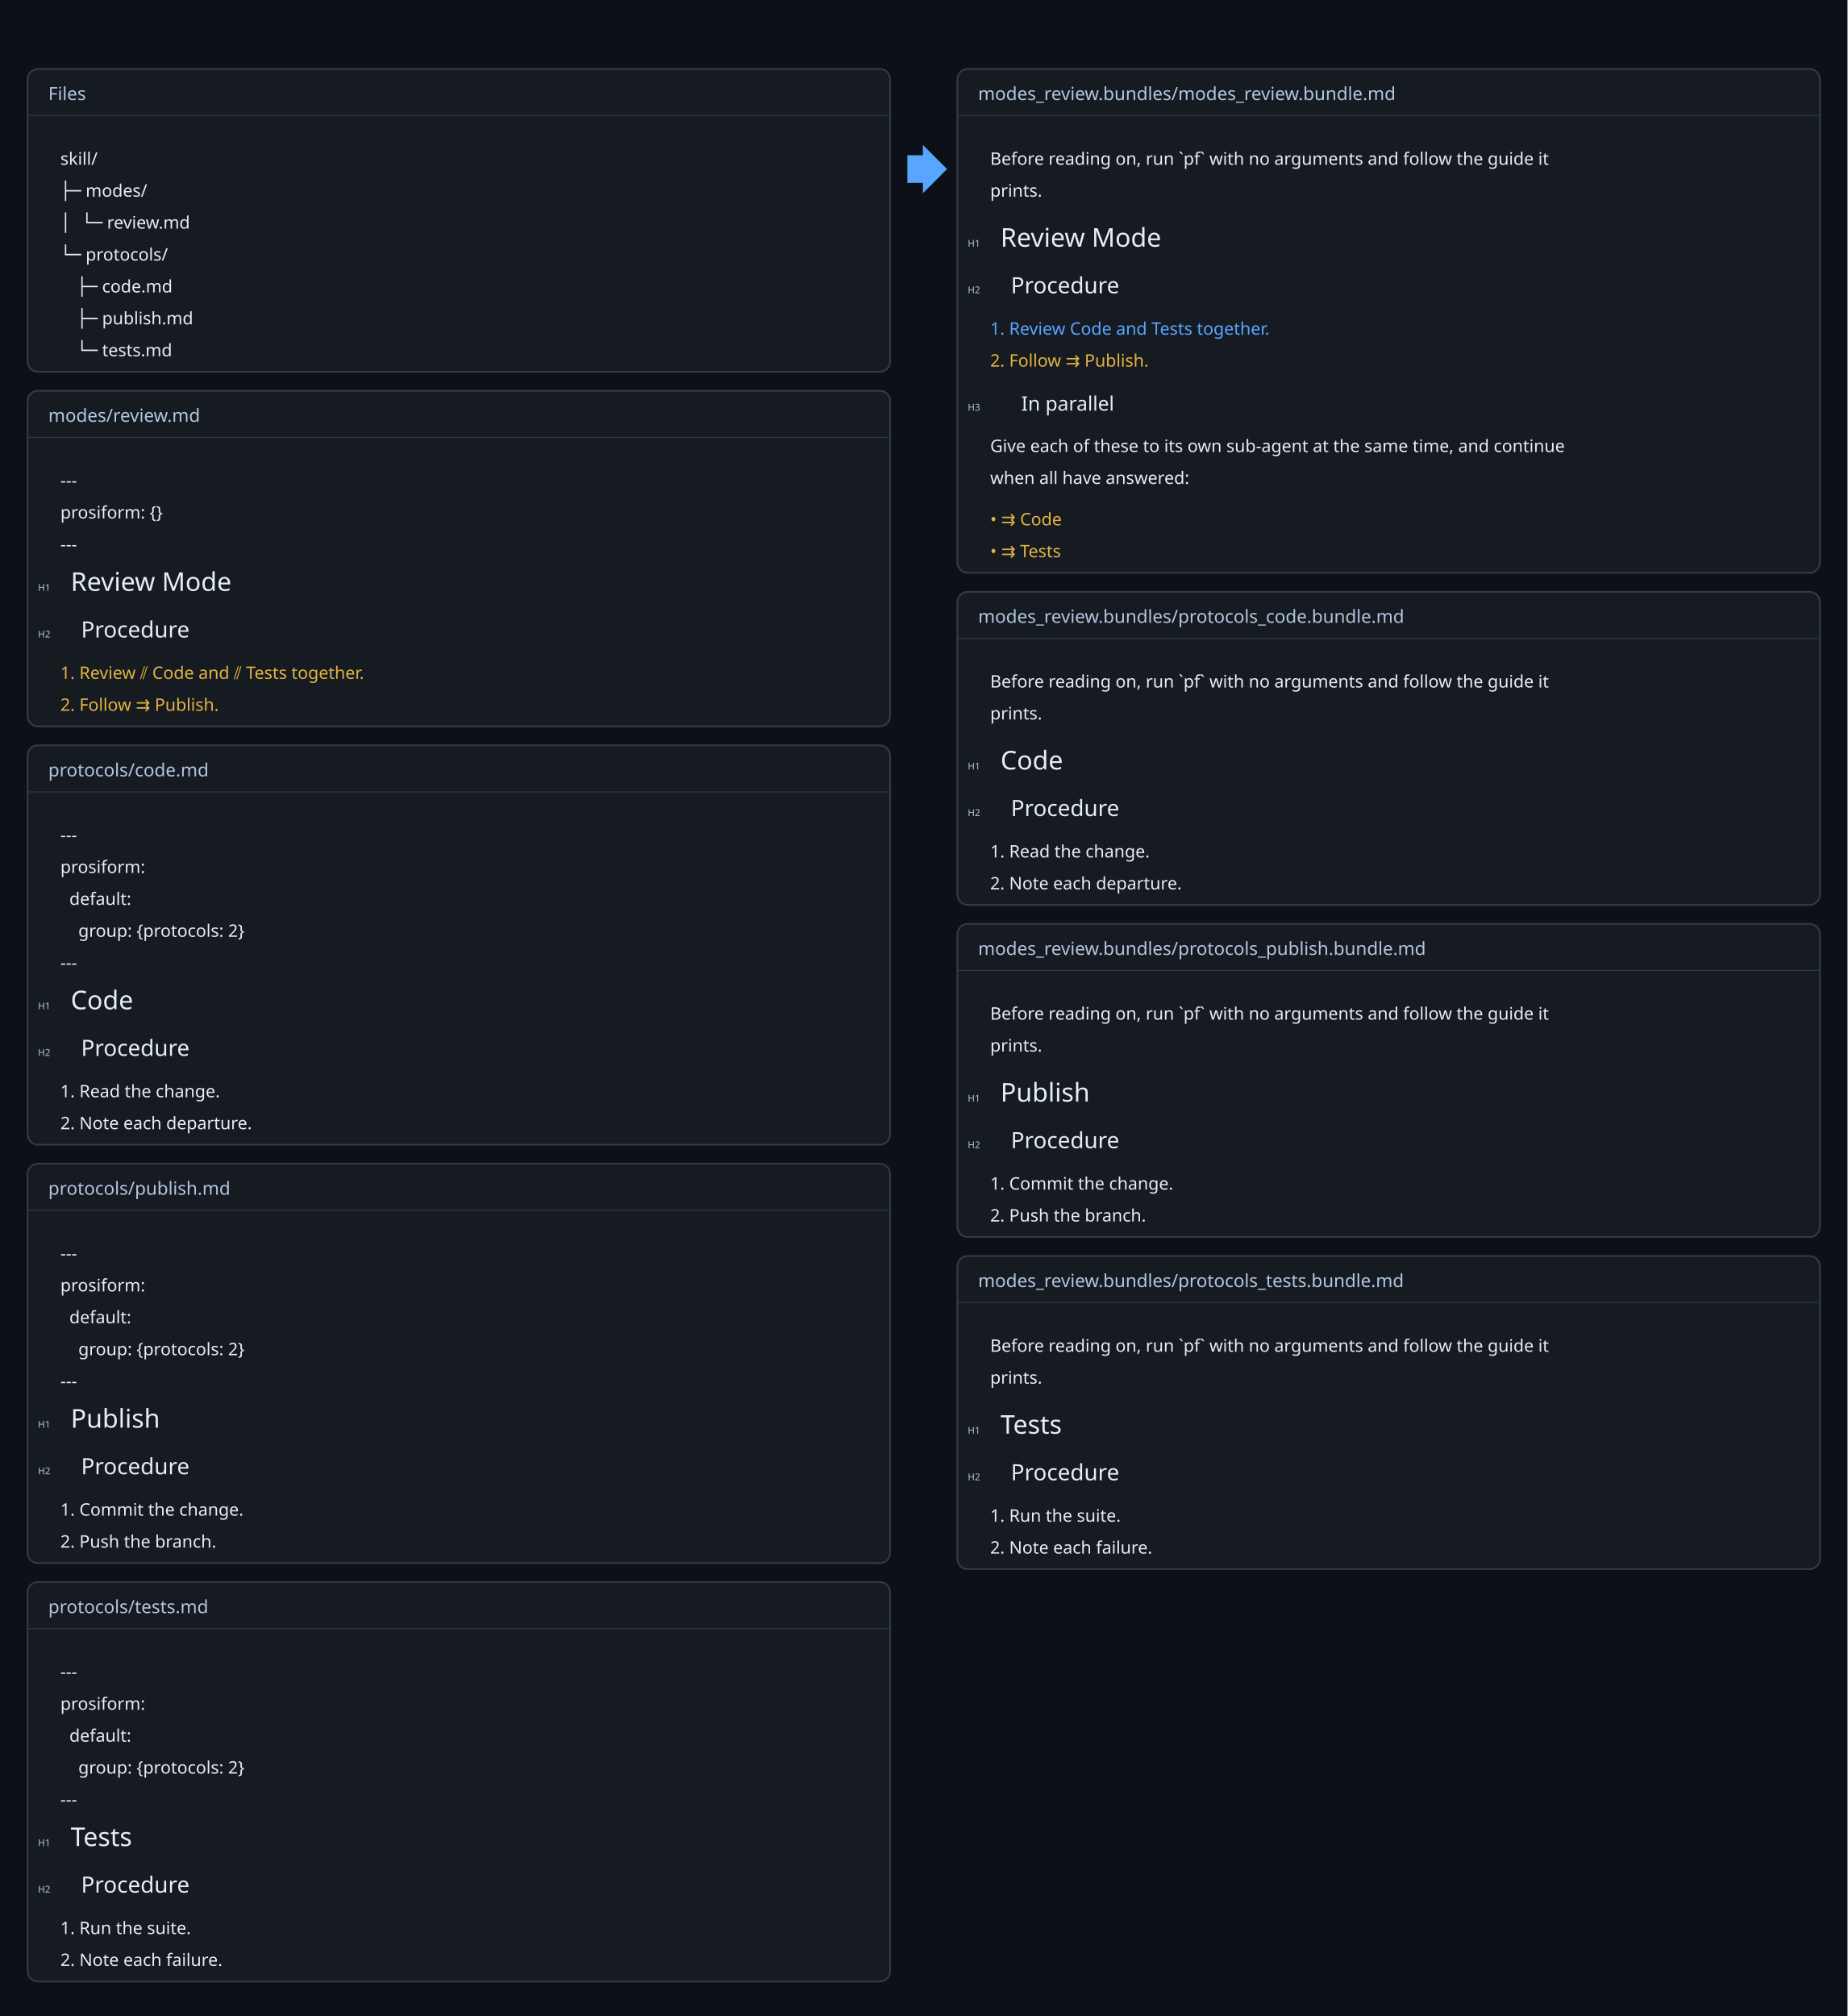
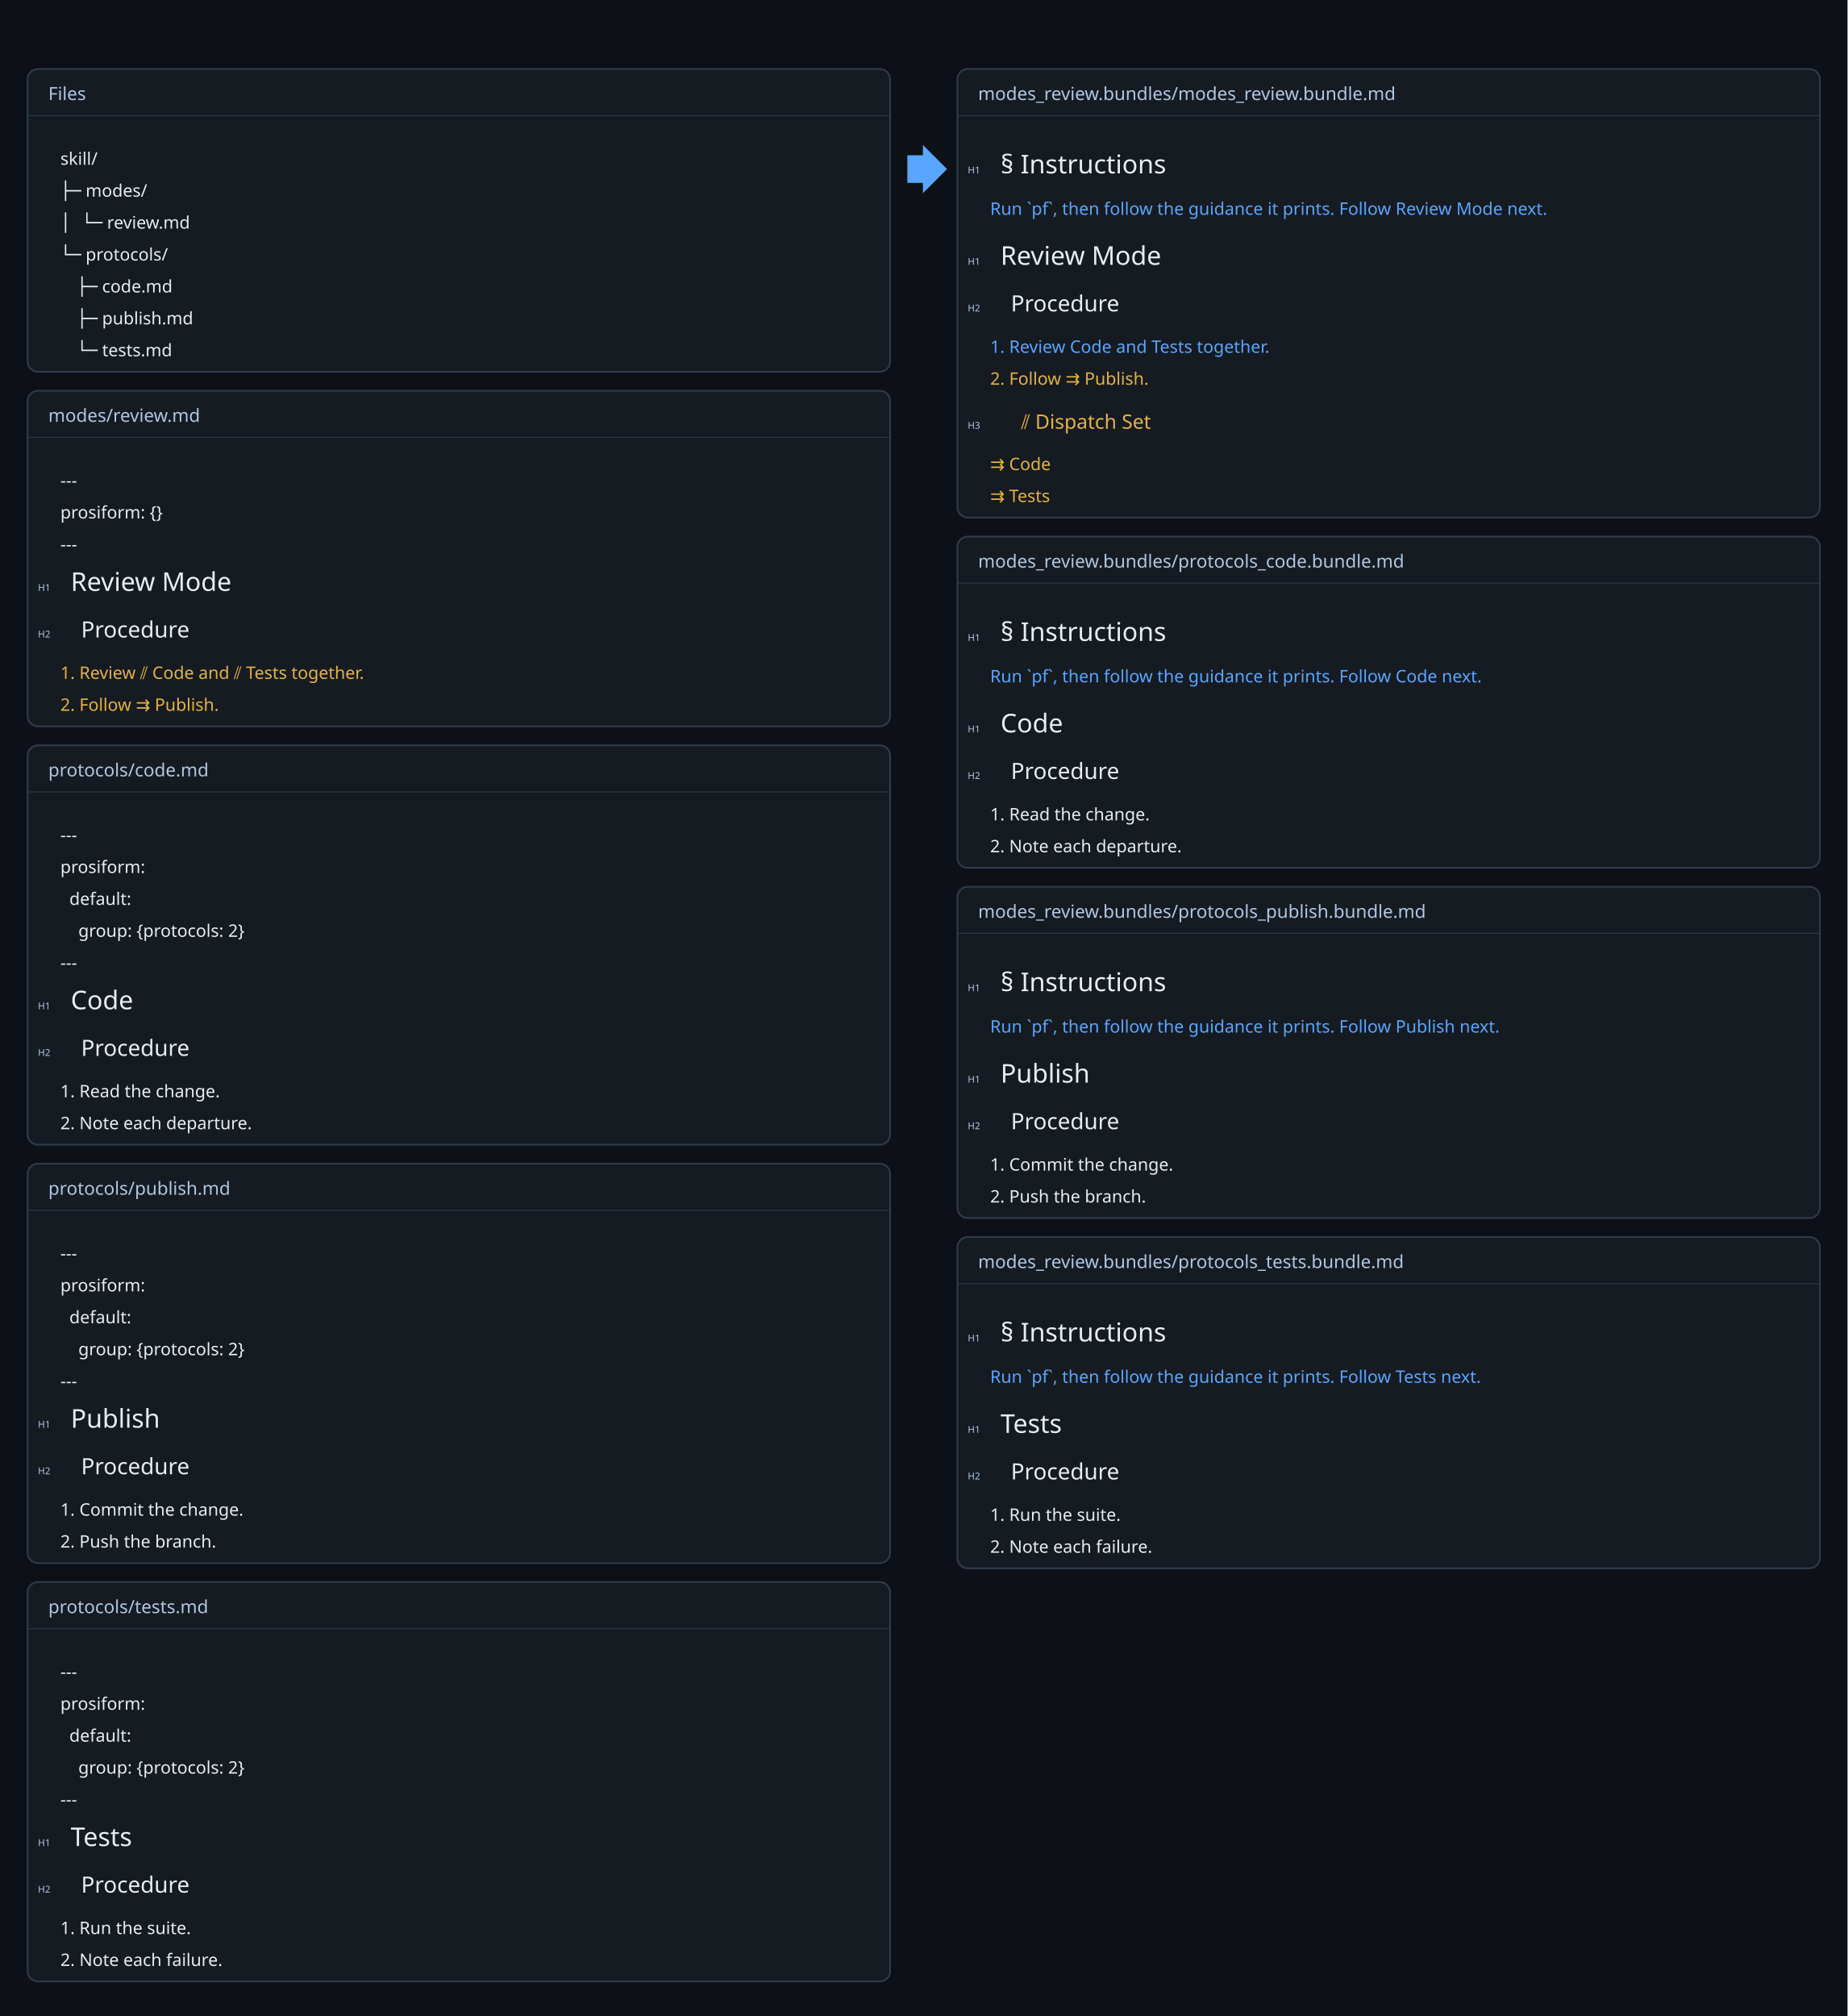
<svg xmlns="http://www.w3.org/2000/svg" width="2142" height="2337" viewBox="0 0 2142 2337" role="img" aria-labelledby="title desc">
  <rect width="2142" height="2337" fill="#0d1117" />
  <g font-family="IBM Plex Mono" xml:space="preserve">
    <rect x="32" y="80" width="1000" height="351" rx="12" fill="#161b22" stroke="#303b49" stroke-width="2" />
    <text x="56" y="116" font-size="21" fill="#b1c6df" font-weight="400">Files</text>
    <path d="M32 134 H1032" stroke="#303b49" />
    <text x="70" y="191" font-size="20" fill="#e6edf3" font-weight="400">skill/</text>
    <text x="70" y="228" font-size="20" fill="#e6edf3" font-weight="400">├─ modes/</text>
    <text x="70" y="265" font-size="20" fill="#e6edf3" font-weight="400">│  └─ review.md</text>
    <text x="70" y="302" font-size="20" fill="#e6edf3" font-weight="400">└─ protocols/</text>
    <text x="70" y="339" font-size="20" fill="#e6edf3" font-weight="400">   ├─ code.md</text>
    <text x="70" y="376" font-size="20" fill="#e6edf3" font-weight="400">   ├─ publish.md</text>
    <text x="70" y="413" font-size="20" fill="#e6edf3" font-weight="400">   └─ tests.md</text>
    <rect x="32" y="453" width="1000" height="389" rx="12" fill="#161b22" stroke="#303b49" stroke-width="2" />
    <text x="56" y="489" font-size="21" fill="#b1c6df" font-weight="400">modes/review.md</text>
    <path d="M32 507 H1032" stroke="#303b49" />
    <text x="70" y="564" font-size="20" fill="#e6edf3" font-weight="400">---</text>
    <text x="70" y="601" font-size="20" fill="#e6edf3" font-weight="400">prosiform: {}</text>
    <text x="70" y="638" font-size="20" fill="#e6edf3" font-weight="400">---</text>
    <text x="44" y="685" font-size="11" fill="#b1c6df" font-weight="400">H1</text>
    <text x="82" y="685" font-size="30" fill="#e6edf3" font-weight="500">Review Mode</text>
    <text x="44" y="739" font-size="11" fill="#b1c6df" font-weight="400">H2</text>
    <text x="94" y="739" font-size="26" fill="#e6edf3" font-weight="500">Procedure</text>
    <text x="70" y="787" font-size="20" fill="#e3b341" font-weight="400">1. Review ⫽ Code and ⫽ Tests together.</text>
    <text x="70" y="824" font-size="20" fill="#e3b341" font-weight="400">2. Follow ⇉ Publish.</text>
    <rect x="32" y="864" width="1000" height="463" rx="12" fill="#161b22" stroke="#303b49" stroke-width="2" />
    <text x="56" y="900" font-size="21" fill="#b1c6df" font-weight="400">protocols/code.md</text>
    <path d="M32 918 H1032" stroke="#303b49" />
    <text x="70" y="975" font-size="20" fill="#e6edf3" font-weight="400">---</text>
    <text x="70" y="1012" font-size="20" fill="#e6edf3" font-weight="400">prosiform:</text>
    <text x="70" y="1049" font-size="20" fill="#e6edf3" font-weight="400">  default:</text>
    <text x="70" y="1086" font-size="20" fill="#e6edf3" font-weight="400">    group: {protocols: 2}</text>
    <text x="70" y="1123" font-size="20" fill="#e6edf3" font-weight="400">---</text>
    <text x="44" y="1170" font-size="11" fill="#b1c6df" font-weight="400">H1</text>
    <text x="82" y="1170" font-size="30" fill="#e6edf3" font-weight="500">Code</text>
    <text x="44" y="1224" font-size="11" fill="#b1c6df" font-weight="400">H2</text>
    <text x="94" y="1224" font-size="26" fill="#e6edf3" font-weight="500">Procedure</text>
    <text x="70" y="1272" font-size="20" fill="#e6edf3" font-weight="400">1. Read the change.</text>
    <text x="70" y="1309" font-size="20" fill="#e6edf3" font-weight="400">2. Note each departure.</text>
    <rect x="32" y="1349" width="1000" height="463" rx="12" fill="#161b22" stroke="#303b49" stroke-width="2" />
    <text x="56" y="1385" font-size="21" fill="#b1c6df" font-weight="400">protocols/publish.md</text>
    <path d="M32 1403 H1032" stroke="#303b49" />
    <text x="70" y="1460" font-size="20" fill="#e6edf3" font-weight="400">---</text>
    <text x="70" y="1497" font-size="20" fill="#e6edf3" font-weight="400">prosiform:</text>
    <text x="70" y="1534" font-size="20" fill="#e6edf3" font-weight="400">  default:</text>
    <text x="70" y="1571" font-size="20" fill="#e6edf3" font-weight="400">    group: {protocols: 2}</text>
    <text x="70" y="1608" font-size="20" fill="#e6edf3" font-weight="400">---</text>
    <text x="44" y="1655" font-size="11" fill="#b1c6df" font-weight="400">H1</text>
    <text x="82" y="1655" font-size="30" fill="#e6edf3" font-weight="500">Publish</text>
    <text x="44" y="1709" font-size="11" fill="#b1c6df" font-weight="400">H2</text>
    <text x="94" y="1709" font-size="26" fill="#e6edf3" font-weight="500">Procedure</text>
    <text x="70" y="1757" font-size="20" fill="#e6edf3" font-weight="400">1. Commit the change.</text>
    <text x="70" y="1794" font-size="20" fill="#e6edf3" font-weight="400">2. Push the branch.</text>
    <rect x="32" y="1834" width="1000" height="463" rx="12" fill="#161b22" stroke="#303b49" stroke-width="2" />
    <text x="56" y="1870" font-size="21" fill="#b1c6df" font-weight="400">protocols/tests.md</text>
    <path d="M32 1888 H1032" stroke="#303b49" />
    <text x="70" y="1945" font-size="20" fill="#e6edf3" font-weight="400">---</text>
    <text x="70" y="1982" font-size="20" fill="#e6edf3" font-weight="400">prosiform:</text>
    <text x="70" y="2019" font-size="20" fill="#e6edf3" font-weight="400">  default:</text>
    <text x="70" y="2056" font-size="20" fill="#e6edf3" font-weight="400">    group: {protocols: 2}</text>
    <text x="70" y="2093" font-size="20" fill="#e6edf3" font-weight="400">---</text>
    <text x="44" y="2140" font-size="11" fill="#b1c6df" font-weight="400">H1</text>
    <text x="82" y="2140" font-size="30" fill="#e6edf3" font-weight="500">Tests</text>
    <text x="44" y="2194" font-size="11" fill="#b1c6df" font-weight="400">H2</text>
    <text x="94" y="2194" font-size="26" fill="#e6edf3" font-weight="500">Procedure</text>
    <text x="70" y="2242" font-size="20" fill="#e6edf3" font-weight="400">1. Run the suite.</text>
    <text x="70" y="2279" font-size="20" fill="#e6edf3" font-weight="400">2. Note each failure.</text>
-     <rect x="1110" y="80" width="1000" height="584" rx="12" fill="#161b22" stroke="#303b49" stroke-width="2" />
+     <rect x="1110" y="80" width="1000" height="520" rx="12" fill="#161b22" stroke="#303b49" stroke-width="2" />
    <text x="1134" y="116" font-size="21" fill="#b1c6df" font-weight="400">modes_review.bundles/modes_review.bundle.md</text>
    <path d="M1110 134 H2110" stroke="#303b49" />
-     <text x="1148" y="191" font-size="20" fill="#e6edf3" font-weight="400">Before reading on, run `pf` with no arguments and follow the guide it</text>
-     <text x="1148" y="228" font-size="20" fill="#e6edf3" font-weight="400">prints.</text>
-     <text x="1122" y="286" font-size="11" fill="#b1c6df" font-weight="400">H1</text>
-     <text x="1160" y="286" font-size="30" fill="#e6edf3" font-weight="500">Review Mode</text>
-     <text x="1122" y="340" font-size="11" fill="#b1c6df" font-weight="400">H2</text>
-     <text x="1172" y="340" font-size="26" fill="#e6edf3" font-weight="500">Procedure</text>
-     <text x="1148" y="388" font-size="20" fill="#58a6ff" font-weight="400">1. Review Code and Tests together.</text>
-     <text x="1148" y="425" font-size="20" fill="#e3b341" font-weight="400">2. Follow ⇉ Publish.</text>
-     <text x="1122" y="476" font-size="11" fill="#b1c6df" font-weight="400">H3</text>
-     <text x="1184" y="476" font-size="23" fill="#e6edf3" font-weight="500">In parallel</text>
-     <text x="1148" y="524" font-size="20" fill="#e6edf3" font-weight="400">Give each of these to its own sub-agent at the same time, and continue</text>
-     <text x="1148" y="561" font-size="20" fill="#e6edf3" font-weight="400">when all have answered:</text>
-     <text x="1148" y="609" font-size="20" fill="#e3b341" font-weight="400">• ⇉ Code</text>
-     <text x="1148" y="646" font-size="20" fill="#e3b341" font-weight="400">• ⇉ Tests</text>
-     <rect x="1110" y="686" width="1000" height="363" rx="12" fill="#161b22" stroke="#303b49" stroke-width="2" />
-     <text x="1134" y="722" font-size="21" fill="#b1c6df" font-weight="400">modes_review.bundles/protocols_code.bundle.md</text>
-     <path d="M1110 740 H2110" stroke="#303b49" />
-     <text x="1148" y="797" font-size="20" fill="#e6edf3" font-weight="400">Before reading on, run `pf` with no arguments and follow the guide it</text>
-     <text x="1148" y="834" font-size="20" fill="#e6edf3" font-weight="400">prints.</text>
-     <text x="1122" y="892" font-size="11" fill="#b1c6df" font-weight="400">H1</text>
-     <text x="1160" y="892" font-size="30" fill="#e6edf3" font-weight="500">Code</text>
-     <text x="1122" y="946" font-size="11" fill="#b1c6df" font-weight="400">H2</text>
-     <text x="1172" y="946" font-size="26" fill="#e6edf3" font-weight="500">Procedure</text>
-     <text x="1148" y="994" font-size="20" fill="#e6edf3" font-weight="400">1. Read the change.</text>
-     <text x="1148" y="1031" font-size="20" fill="#e6edf3" font-weight="400">2. Note each departure.</text>
-     <rect x="1110" y="1071" width="1000" height="363" rx="12" fill="#161b22" stroke="#303b49" stroke-width="2" />
-     <text x="1134" y="1107" font-size="21" fill="#b1c6df" font-weight="400">modes_review.bundles/protocols_publish.bundle.md</text>
-     <path d="M1110 1125 H2110" stroke="#303b49" />
-     <text x="1148" y="1182" font-size="20" fill="#e6edf3" font-weight="400">Before reading on, run `pf` with no arguments and follow the guide it</text>
-     <text x="1148" y="1219" font-size="20" fill="#e6edf3" font-weight="400">prints.</text>
-     <text x="1122" y="1277" font-size="11" fill="#b1c6df" font-weight="400">H1</text>
-     <text x="1160" y="1277" font-size="30" fill="#e6edf3" font-weight="500">Publish</text>
-     <text x="1122" y="1331" font-size="11" fill="#b1c6df" font-weight="400">H2</text>
-     <text x="1172" y="1331" font-size="26" fill="#e6edf3" font-weight="500">Procedure</text>
-     <text x="1148" y="1379" font-size="20" fill="#e6edf3" font-weight="400">1. Commit the change.</text>
-     <text x="1148" y="1416" font-size="20" fill="#e6edf3" font-weight="400">2. Push the branch.</text>
-     <rect x="1110" y="1456" width="1000" height="363" rx="12" fill="#161b22" stroke="#303b49" stroke-width="2" />
-     <text x="1134" y="1492" font-size="21" fill="#b1c6df" font-weight="400">modes_review.bundles/protocols_tests.bundle.md</text>
-     <path d="M1110 1510 H2110" stroke="#303b49" />
-     <text x="1148" y="1567" font-size="20" fill="#e6edf3" font-weight="400">Before reading on, run `pf` with no arguments and follow the guide it</text>
-     <text x="1148" y="1604" font-size="20" fill="#e6edf3" font-weight="400">prints.</text>
-     <text x="1122" y="1662" font-size="11" fill="#b1c6df" font-weight="400">H1</text>
-     <text x="1160" y="1662" font-size="30" fill="#e6edf3" font-weight="500">Tests</text>
-     <text x="1122" y="1716" font-size="11" fill="#b1c6df" font-weight="400">H2</text>
-     <text x="1172" y="1716" font-size="26" fill="#e6edf3" font-weight="500">Procedure</text>
-     <text x="1148" y="1764" font-size="20" fill="#e6edf3" font-weight="400">1. Run the suite.</text>
-     <text x="1148" y="1801" font-size="20" fill="#e6edf3" font-weight="400">2. Note each failure.</text>
+     <text x="1122" y="201" font-size="11" fill="#b1c6df" font-weight="400">H1</text>
+     <text x="1160" y="201" font-size="30" fill="#e6edf3" font-weight="500">§ Instructions</text>
+     <text x="1148" y="249" font-size="20" fill="#58a6ff" font-weight="400">Run `pf`, then follow the guidance it prints. Follow Review Mode next.</text>
+     <text x="1122" y="307" font-size="11" fill="#b1c6df" font-weight="400">H1</text>
+     <text x="1160" y="307" font-size="30" fill="#e6edf3" font-weight="500">Review Mode</text>
+     <text x="1122" y="361" font-size="11" fill="#b1c6df" font-weight="400">H2</text>
+     <text x="1172" y="361" font-size="26" fill="#e6edf3" font-weight="500">Procedure</text>
+     <text x="1148" y="409" font-size="20" fill="#58a6ff" font-weight="400">1. Review Code and Tests together.</text>
+     <text x="1148" y="446" font-size="20" fill="#e3b341" font-weight="400">2. Follow ⇉ Publish.</text>
+     <text x="1122" y="497" font-size="11" fill="#b1c6df" font-weight="400">H3</text>
+     <text x="1184" y="497" font-size="23" fill="#e3b341" font-weight="500">⫽ Dispatch Set</text>
+     <text x="1148" y="545" font-size="20" fill="#e3b341" font-weight="400">⇉ Code</text>
+     <text x="1148" y="582" font-size="20" fill="#e3b341" font-weight="400">⇉ Tests</text>
+     <rect x="1110" y="622" width="1000" height="384" rx="12" fill="#161b22" stroke="#303b49" stroke-width="2" />
+     <text x="1134" y="658" font-size="21" fill="#b1c6df" font-weight="400">modes_review.bundles/protocols_code.bundle.md</text>
+     <path d="M1110 676 H2110" stroke="#303b49" />
+     <text x="1122" y="743" font-size="11" fill="#b1c6df" font-weight="400">H1</text>
+     <text x="1160" y="743" font-size="30" fill="#e6edf3" font-weight="500">§ Instructions</text>
+     <text x="1148" y="791" font-size="20" fill="#58a6ff" font-weight="400">Run `pf`, then follow the guidance it prints. Follow Code next.</text>
+     <text x="1122" y="849" font-size="11" fill="#b1c6df" font-weight="400">H1</text>
+     <text x="1160" y="849" font-size="30" fill="#e6edf3" font-weight="500">Code</text>
+     <text x="1122" y="903" font-size="11" fill="#b1c6df" font-weight="400">H2</text>
+     <text x="1172" y="903" font-size="26" fill="#e6edf3" font-weight="500">Procedure</text>
+     <text x="1148" y="951" font-size="20" fill="#e6edf3" font-weight="400">1. Read the change.</text>
+     <text x="1148" y="988" font-size="20" fill="#e6edf3" font-weight="400">2. Note each departure.</text>
+     <rect x="1110" y="1028" width="1000" height="384" rx="12" fill="#161b22" stroke="#303b49" stroke-width="2" />
+     <text x="1134" y="1064" font-size="21" fill="#b1c6df" font-weight="400">modes_review.bundles/protocols_publish.bundle.md</text>
+     <path d="M1110 1082 H2110" stroke="#303b49" />
+     <text x="1122" y="1149" font-size="11" fill="#b1c6df" font-weight="400">H1</text>
+     <text x="1160" y="1149" font-size="30" fill="#e6edf3" font-weight="500">§ Instructions</text>
+     <text x="1148" y="1197" font-size="20" fill="#58a6ff" font-weight="400">Run `pf`, then follow the guidance it prints. Follow Publish next.</text>
+     <text x="1122" y="1255" font-size="11" fill="#b1c6df" font-weight="400">H1</text>
+     <text x="1160" y="1255" font-size="30" fill="#e6edf3" font-weight="500">Publish</text>
+     <text x="1122" y="1309" font-size="11" fill="#b1c6df" font-weight="400">H2</text>
+     <text x="1172" y="1309" font-size="26" fill="#e6edf3" font-weight="500">Procedure</text>
+     <text x="1148" y="1357" font-size="20" fill="#e6edf3" font-weight="400">1. Commit the change.</text>
+     <text x="1148" y="1394" font-size="20" fill="#e6edf3" font-weight="400">2. Push the branch.</text>
+     <rect x="1110" y="1434" width="1000" height="384" rx="12" fill="#161b22" stroke="#303b49" stroke-width="2" />
+     <text x="1134" y="1470" font-size="21" fill="#b1c6df" font-weight="400">modes_review.bundles/protocols_tests.bundle.md</text>
+     <path d="M1110 1488 H2110" stroke="#303b49" />
+     <text x="1122" y="1555" font-size="11" fill="#b1c6df" font-weight="400">H1</text>
+     <text x="1160" y="1555" font-size="30" fill="#e6edf3" font-weight="500">§ Instructions</text>
+     <text x="1148" y="1603" font-size="20" fill="#58a6ff" font-weight="400">Run `pf`, then follow the guidance it prints. Follow Tests next.</text>
+     <text x="1122" y="1661" font-size="11" fill="#b1c6df" font-weight="400">H1</text>
+     <text x="1160" y="1661" font-size="30" fill="#e6edf3" font-weight="500">Tests</text>
+     <text x="1122" y="1715" font-size="11" fill="#b1c6df" font-weight="400">H2</text>
+     <text x="1172" y="1715" font-size="26" fill="#e6edf3" font-weight="500">Procedure</text>
+     <text x="1148" y="1763" font-size="20" fill="#e6edf3" font-weight="400">1. Run the suite.</text>
+     <text x="1148" y="1800" font-size="20" fill="#e6edf3" font-weight="400">2. Note each failure.</text>
    <path d="M1052 180 H1070 V168 L1098 196 L1070 224 V212 H1052Z" fill="#58a6ff" />
  </g>
</svg>
